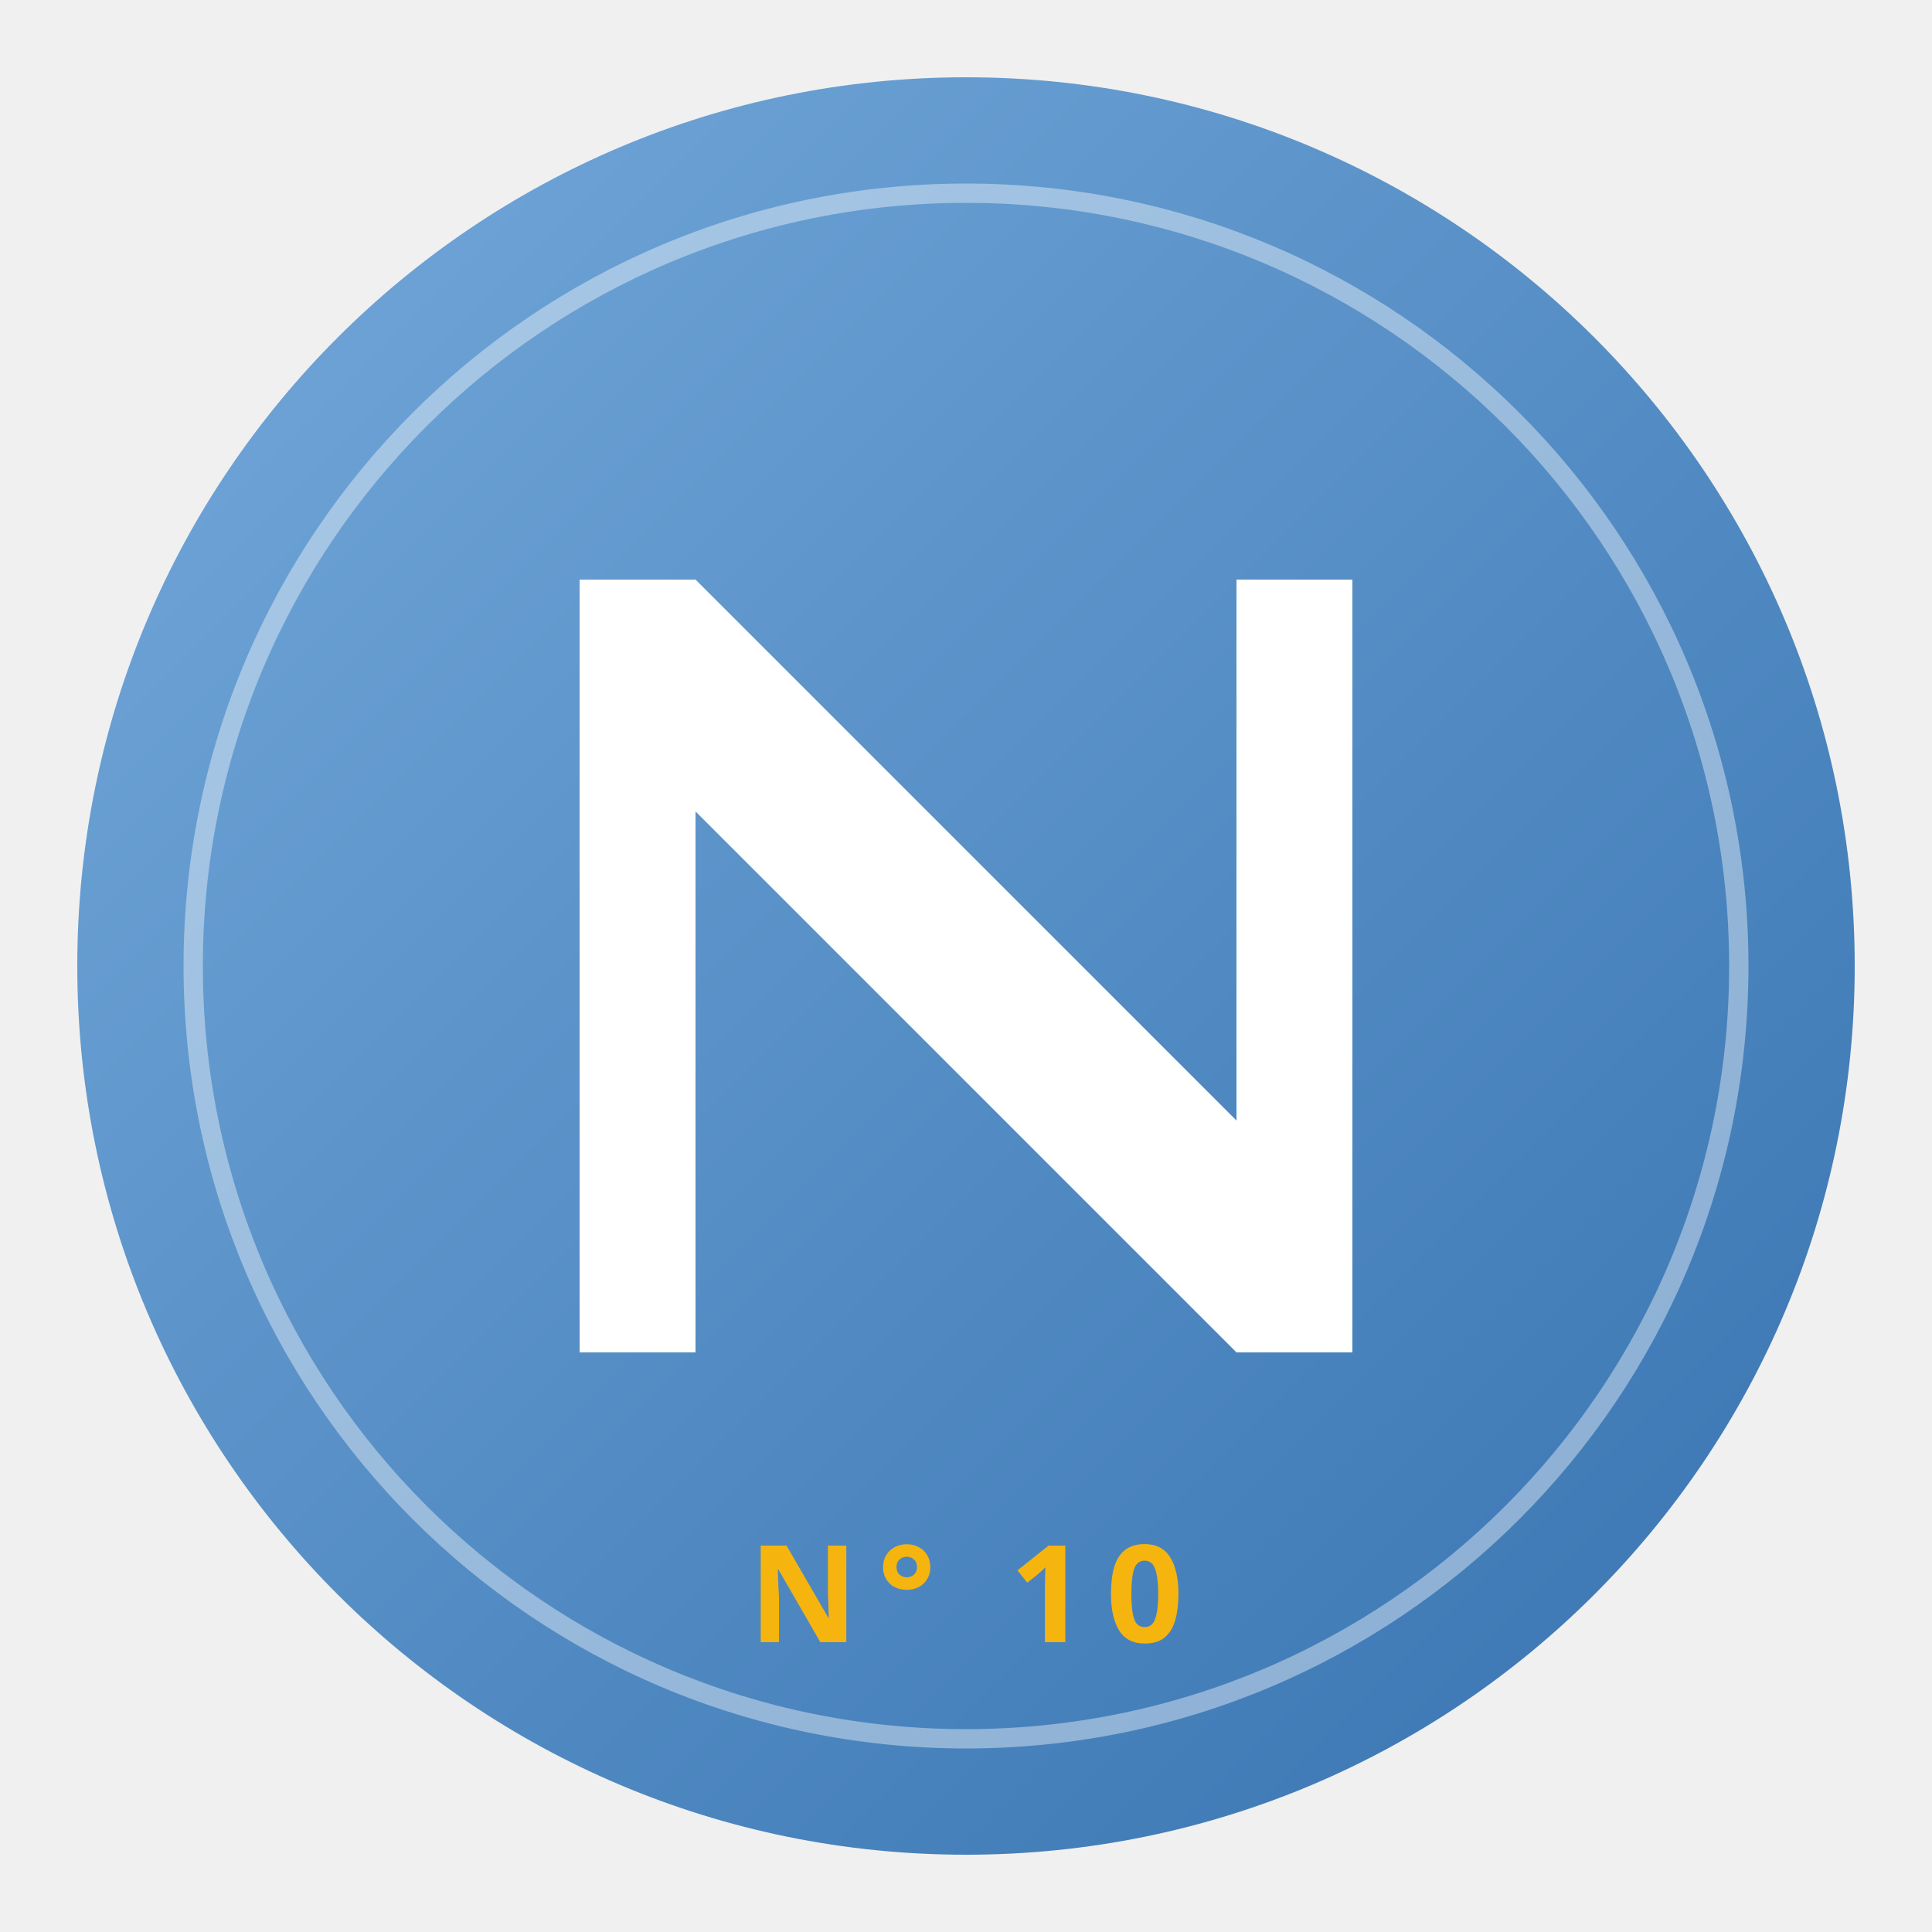
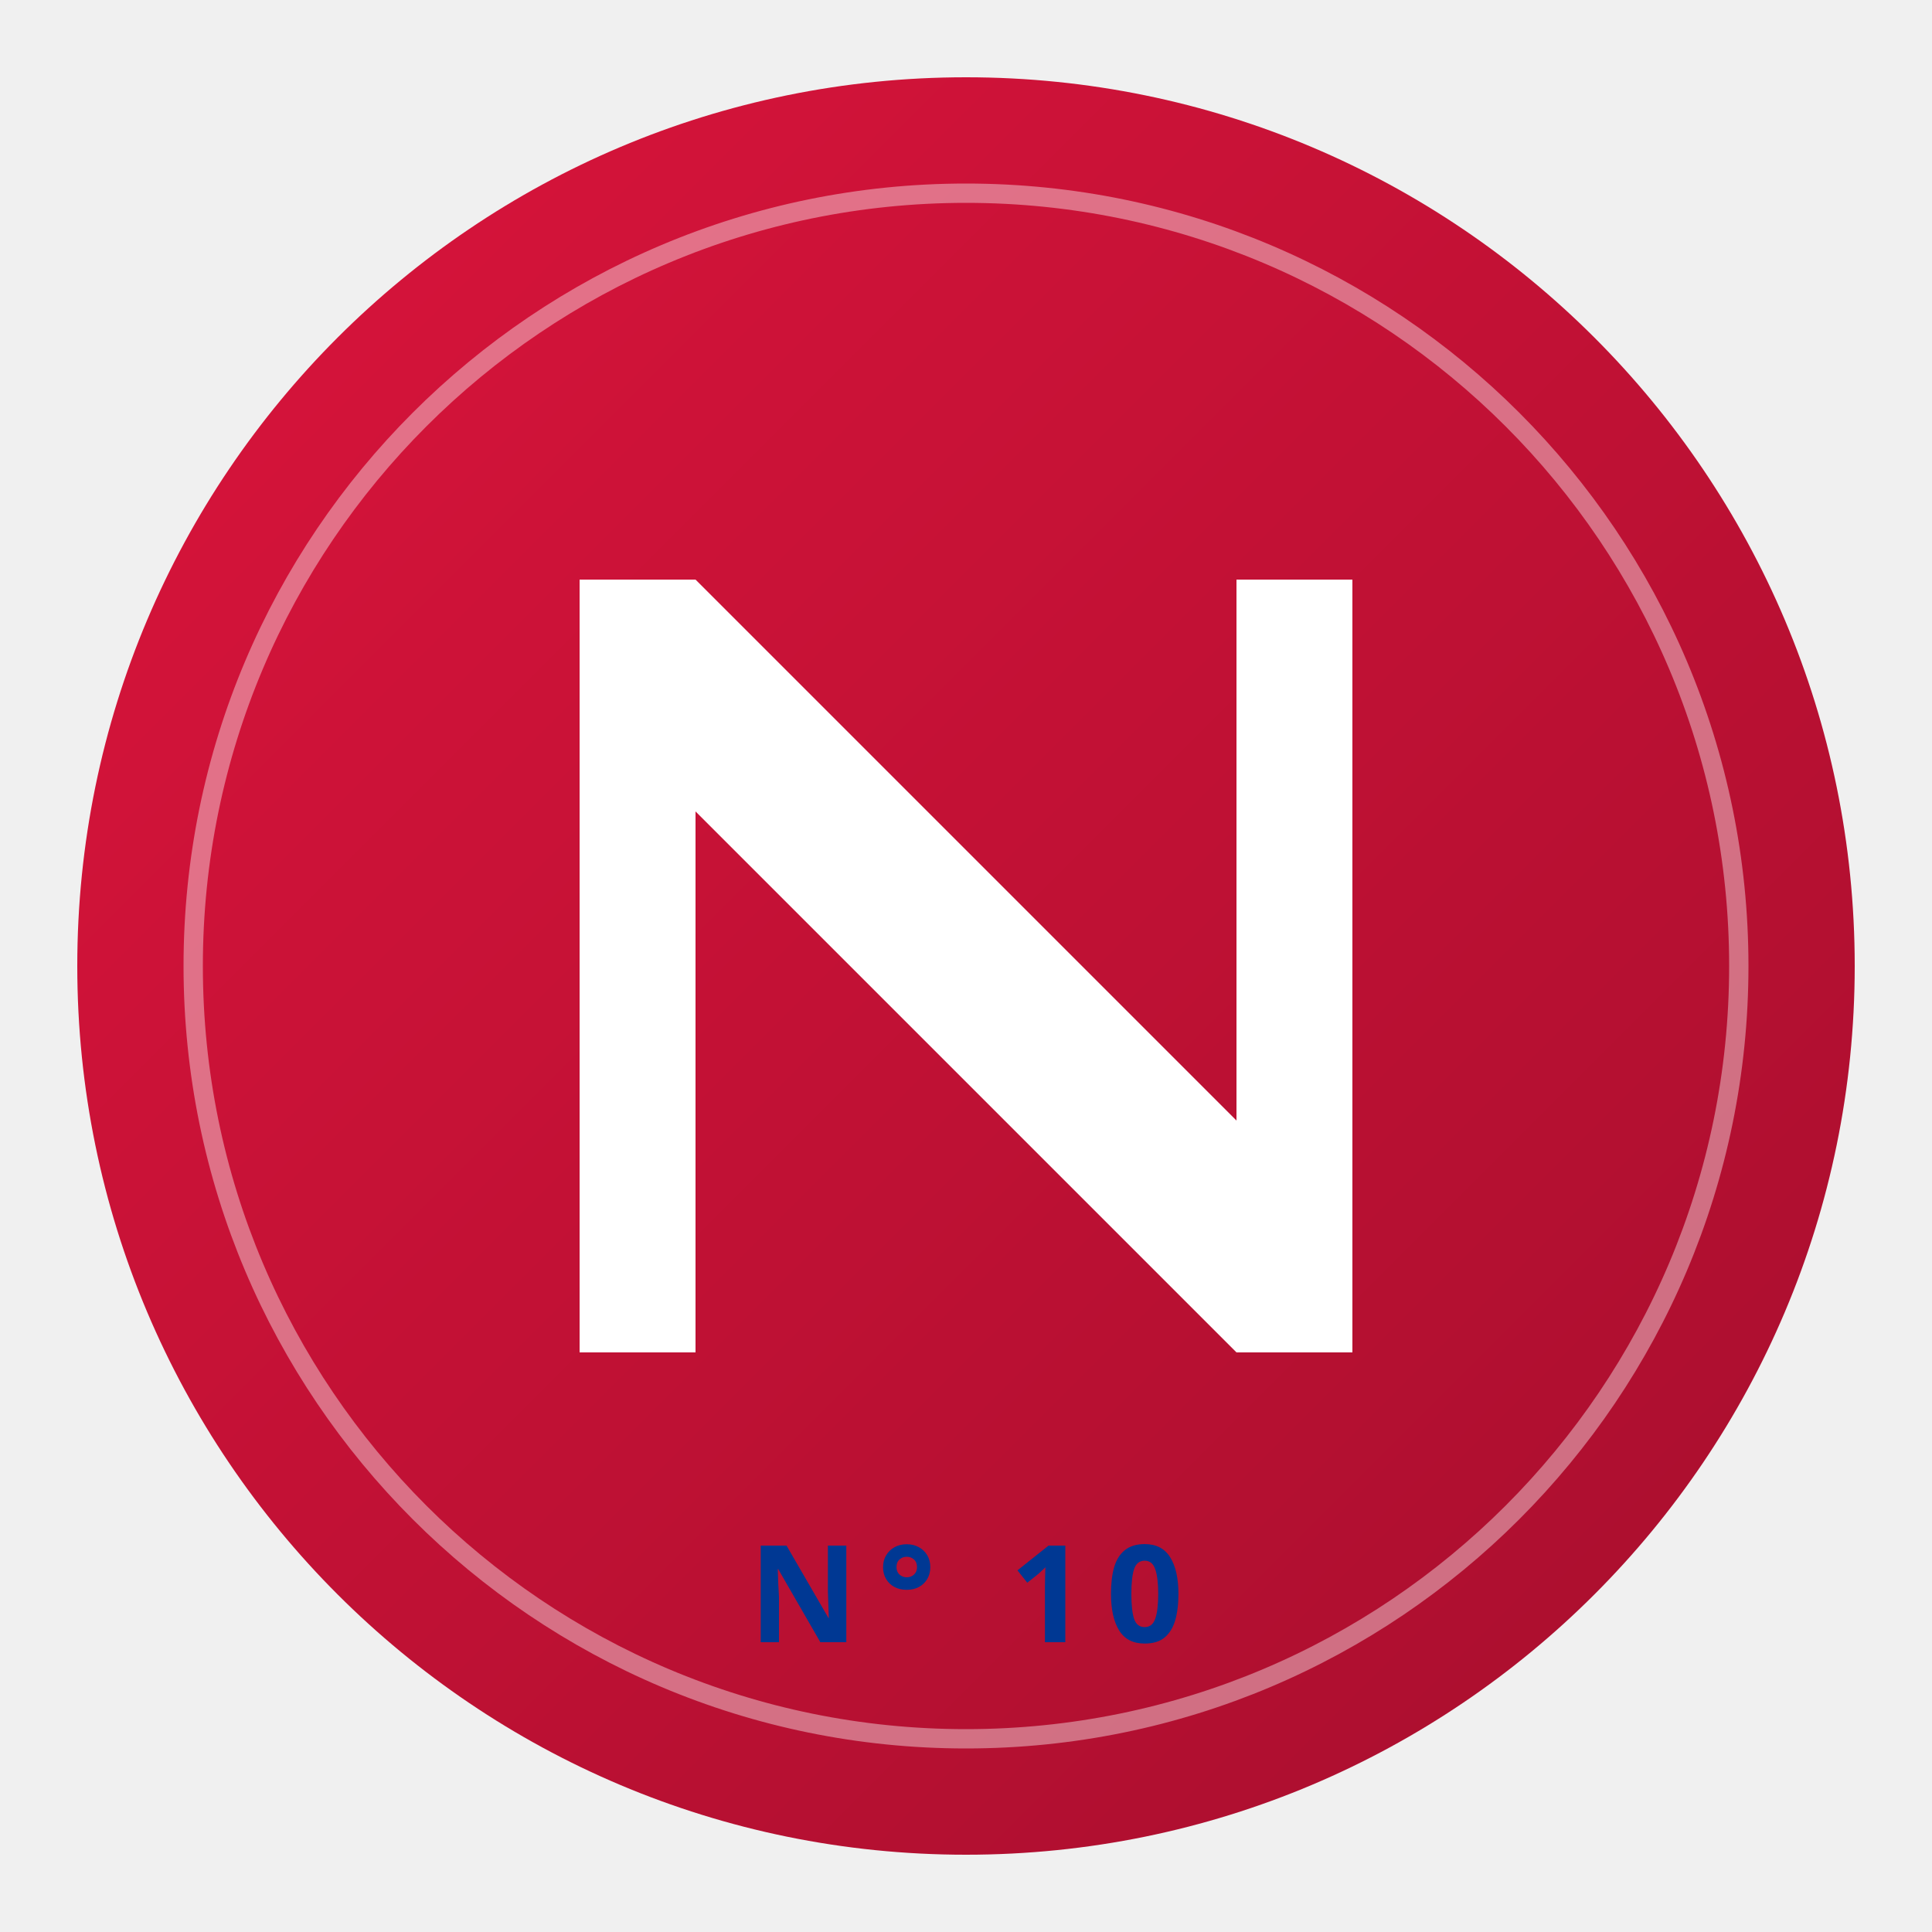
<svg xmlns="http://www.w3.org/2000/svg" viewBox="0 0 200 200" fill="none">
  <defs>
-     <linearGradient id="ng" x1="0%" y1="0%" x2="100%" y2="100%">
-       <stop offset="0%" stop-color="#75AADB" />
-       <stop offset="100%" stop-color="#3672B0" />
+     <linearGradient id="ng-nepal" x1="0%" y1="0%" x2="100%" y2="100%">
+       <stop offset="0%" stop-color="#DC143C" />
+       <stop offset="100%" stop-color="#A50E2D" />
    </linearGradient>
  </defs>
-   <circle cx="100" cy="100" r="92" fill="url(#ng)" />
+   <circle cx="100" cy="100" r="92" fill="url(#ng-nepal)" />
  <circle cx="100" cy="100" r="80" fill="none" stroke="#FFFFFF" stroke-width="2" opacity="0.4" />
  <path d="M 60 60 L 60 140 L 72 140 L 72 84 L 128 140 L 140 140 L 140 60 L 128 60 L 128 116 L 72 60 Z" fill="#FFFFFF" />
-   <text x="100" y="170" font-family="system-ui, sans-serif" font-size="14" font-weight="900" fill="#F6B40E" text-anchor="middle" letter-spacing="2">N° 10</text>
+   <text x="100" y="170" font-family="system-ui, sans-serif" font-size="14" font-weight="900" fill="#003893" text-anchor="middle" letter-spacing="2">N° 10</text>
</svg>
